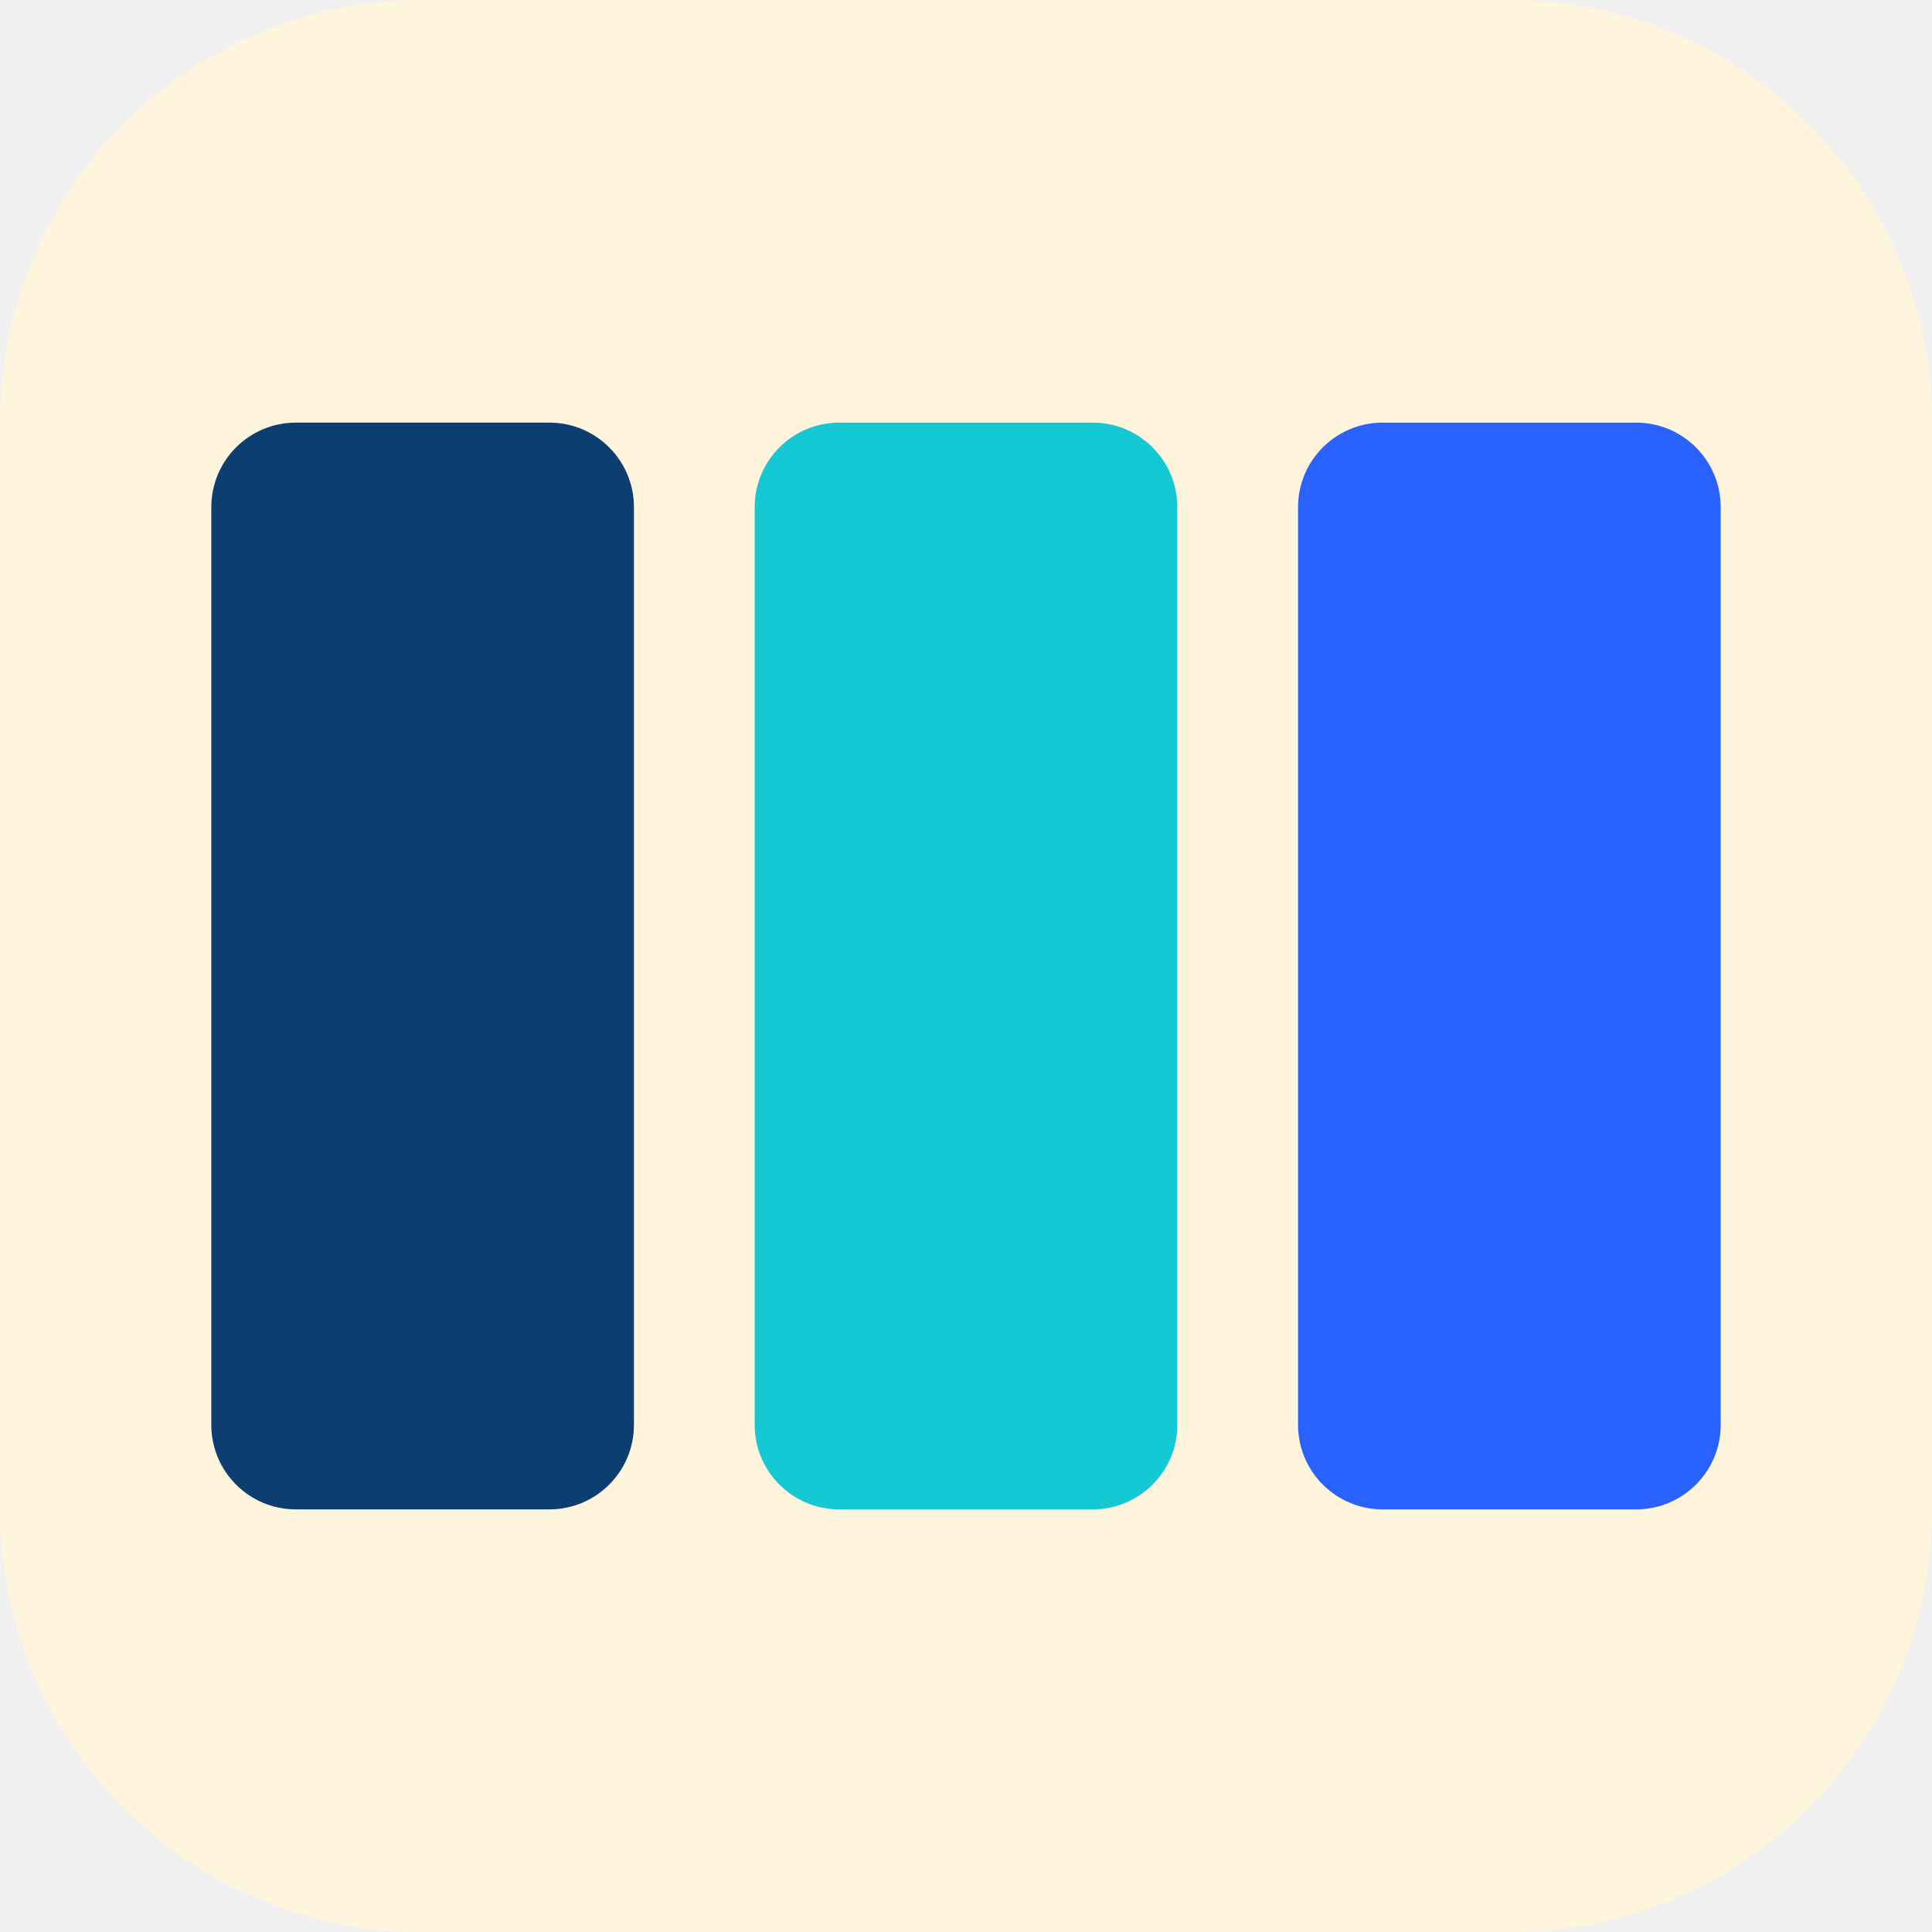
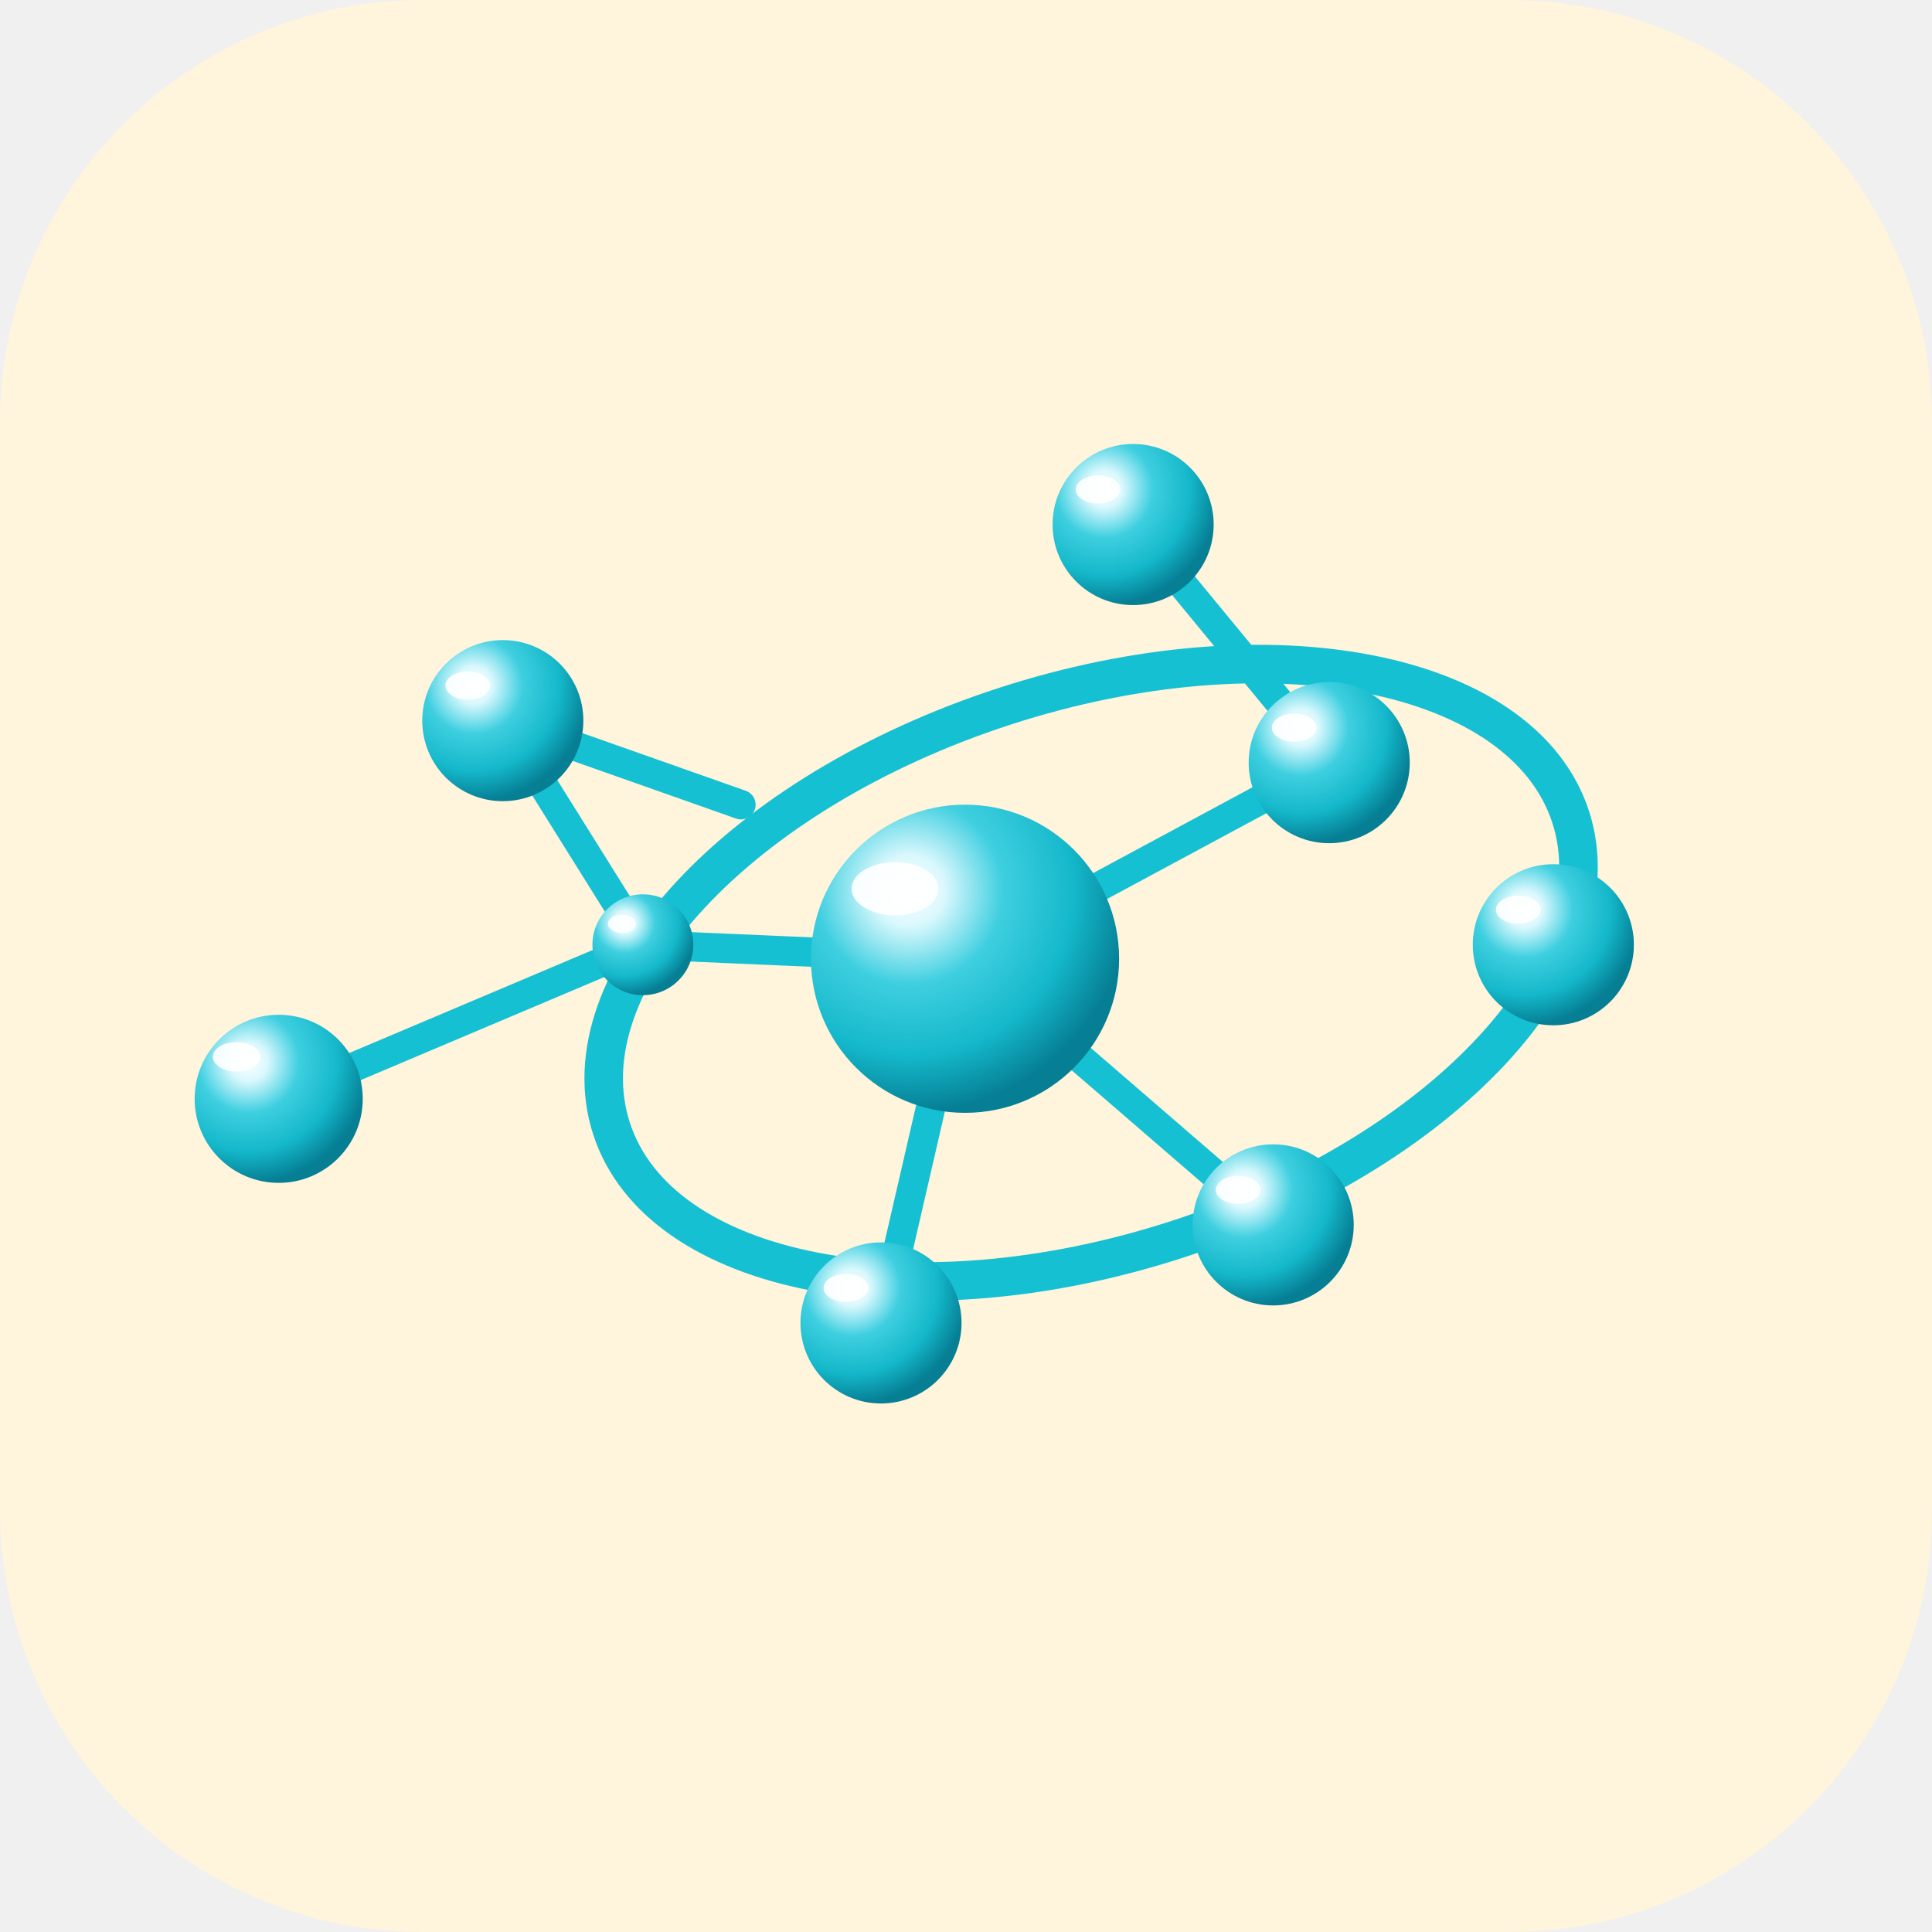
<svg xmlns="http://www.w3.org/2000/svg" viewBox="0 0 32 32" role="img" aria-label="Khemistry">
  <rect width="32" height="32" rx="7" fill="#FFF4DC" />
-   <rect x="3.5" y="7" width="7" height="18" rx="1.4" fill="#0C3E72" />
-   <rect x="12.5" y="7" width="7" height="18" rx="1.4" fill="#14C8D4" />
-   <rect x="21.5" y="7" width="7" height="18" rx="1.4" fill="#2A62FF" />
+   <g transform="translate(1.6 6.6) scale(0.116)">
+     <defs>
+       <radialGradient id="ball" cx="32%" cy="28%" r="72%">
+         <stop offset="0%" stop-color="#ffffff" />
+         <stop offset="16%" stop-color="#d9f8fd" />
+         <stop offset="42%" stop-color="#3ecfe0" />
+         <stop offset="74%" stop-color="#14b8ca" />
+         <stop offset="100%" stop-color="#067e94" />
+       </radialGradient>
+     </defs>
+     <g fill="none" stroke="#15c0d2" stroke-linecap="round" stroke-linejoin="round">
+       <ellipse cx="142" cy="82" rx="72" ry="40" transform="rotate(-18 142 82)" stroke-width="5.5" />
+       <g stroke-width="4.2">
+         <path d="M26 100 L78 78" />
+         <path d="M58 46 L78 78" />
+         <path d="M58 46 L92 58" />
+         <path d="M78 78 L124 80" />
+         <path d="M124 80 L112 132" />
+         <path d="M124 80 L176 52" />
+         <path d="M148 18 L176 52" />
+         <path d="M124 80 L168 118" />
+       </g>
+     </g>
+     <g fill="url(#ball)">
+       <circle cx="26" cy="100" r="12" />
+       <circle cx="58" cy="46" r="11.5" />
+       <circle cx="78" cy="78" r="7.2" />
+       <circle cx="148" cy="18" r="11.5" />
+       <circle cx="176" cy="52" r="11.5" />
+       <circle cx="208" cy="78" r="11.5" />
+       <circle cx="168" cy="118" r="11.5" />
+       <circle cx="112" cy="132" r="11.5" />
+       <circle cx="124" cy="80" r="22" />
+     </g>
+     <g fill="#ffffff">
+       <ellipse cx="20" cy="94" rx="3.4" ry="2.1" opacity="0.9" />
+       <ellipse cx="53" cy="41" rx="3.2" ry="2" opacity="0.9" />
+       <ellipse cx="75" cy="75" rx="2" ry="1.3" opacity="0.85" />
+       <ellipse cx="143" cy="13" rx="3.2" ry="2" opacity="0.9" />
+       <ellipse cx="171" cy="47" rx="3.2" ry="2" opacity="0.9" />
+       <ellipse cx="203" cy="73" rx="3.2" ry="2" opacity="0.9" />
+       <ellipse cx="163" cy="113" rx="3.2" ry="2" opacity="0.9" />
+       <ellipse cx="107" cy="127" rx="3.2" ry="2" opacity="0.9" />
+       <ellipse cx="114" cy="70" rx="6.2" ry="3.8" opacity="0.92" />
+     </g>
+   </g>
</svg>
